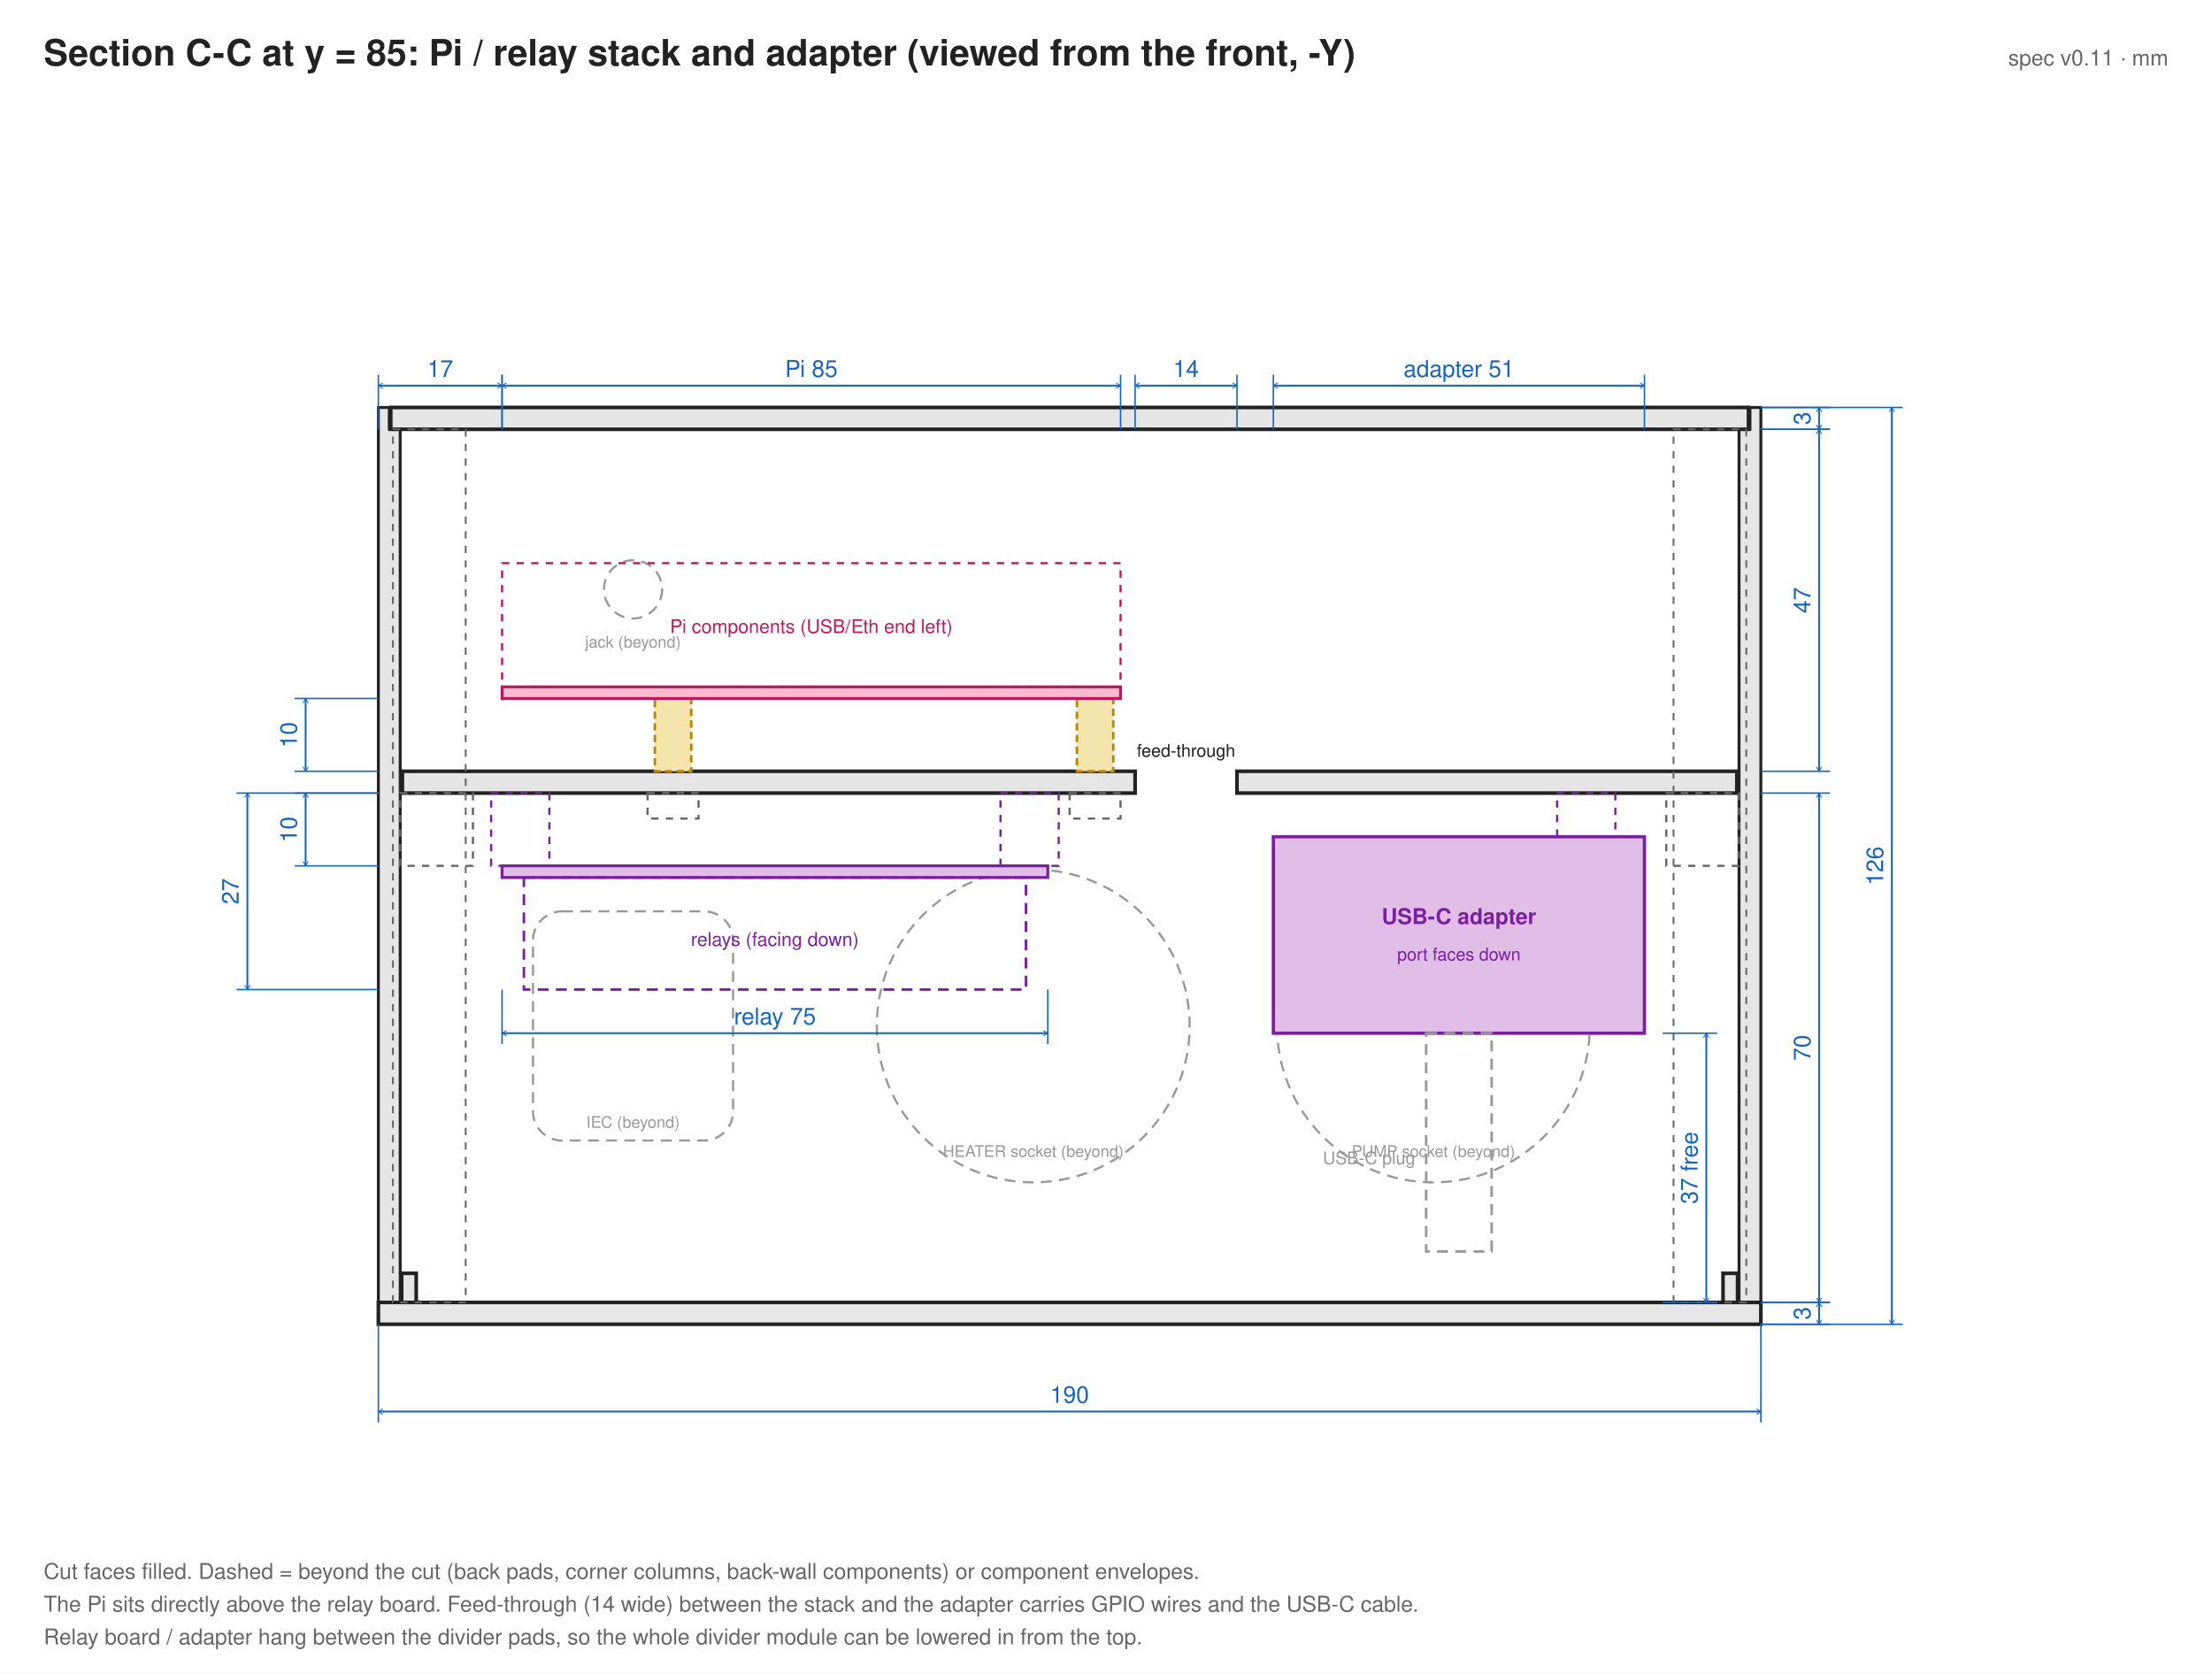
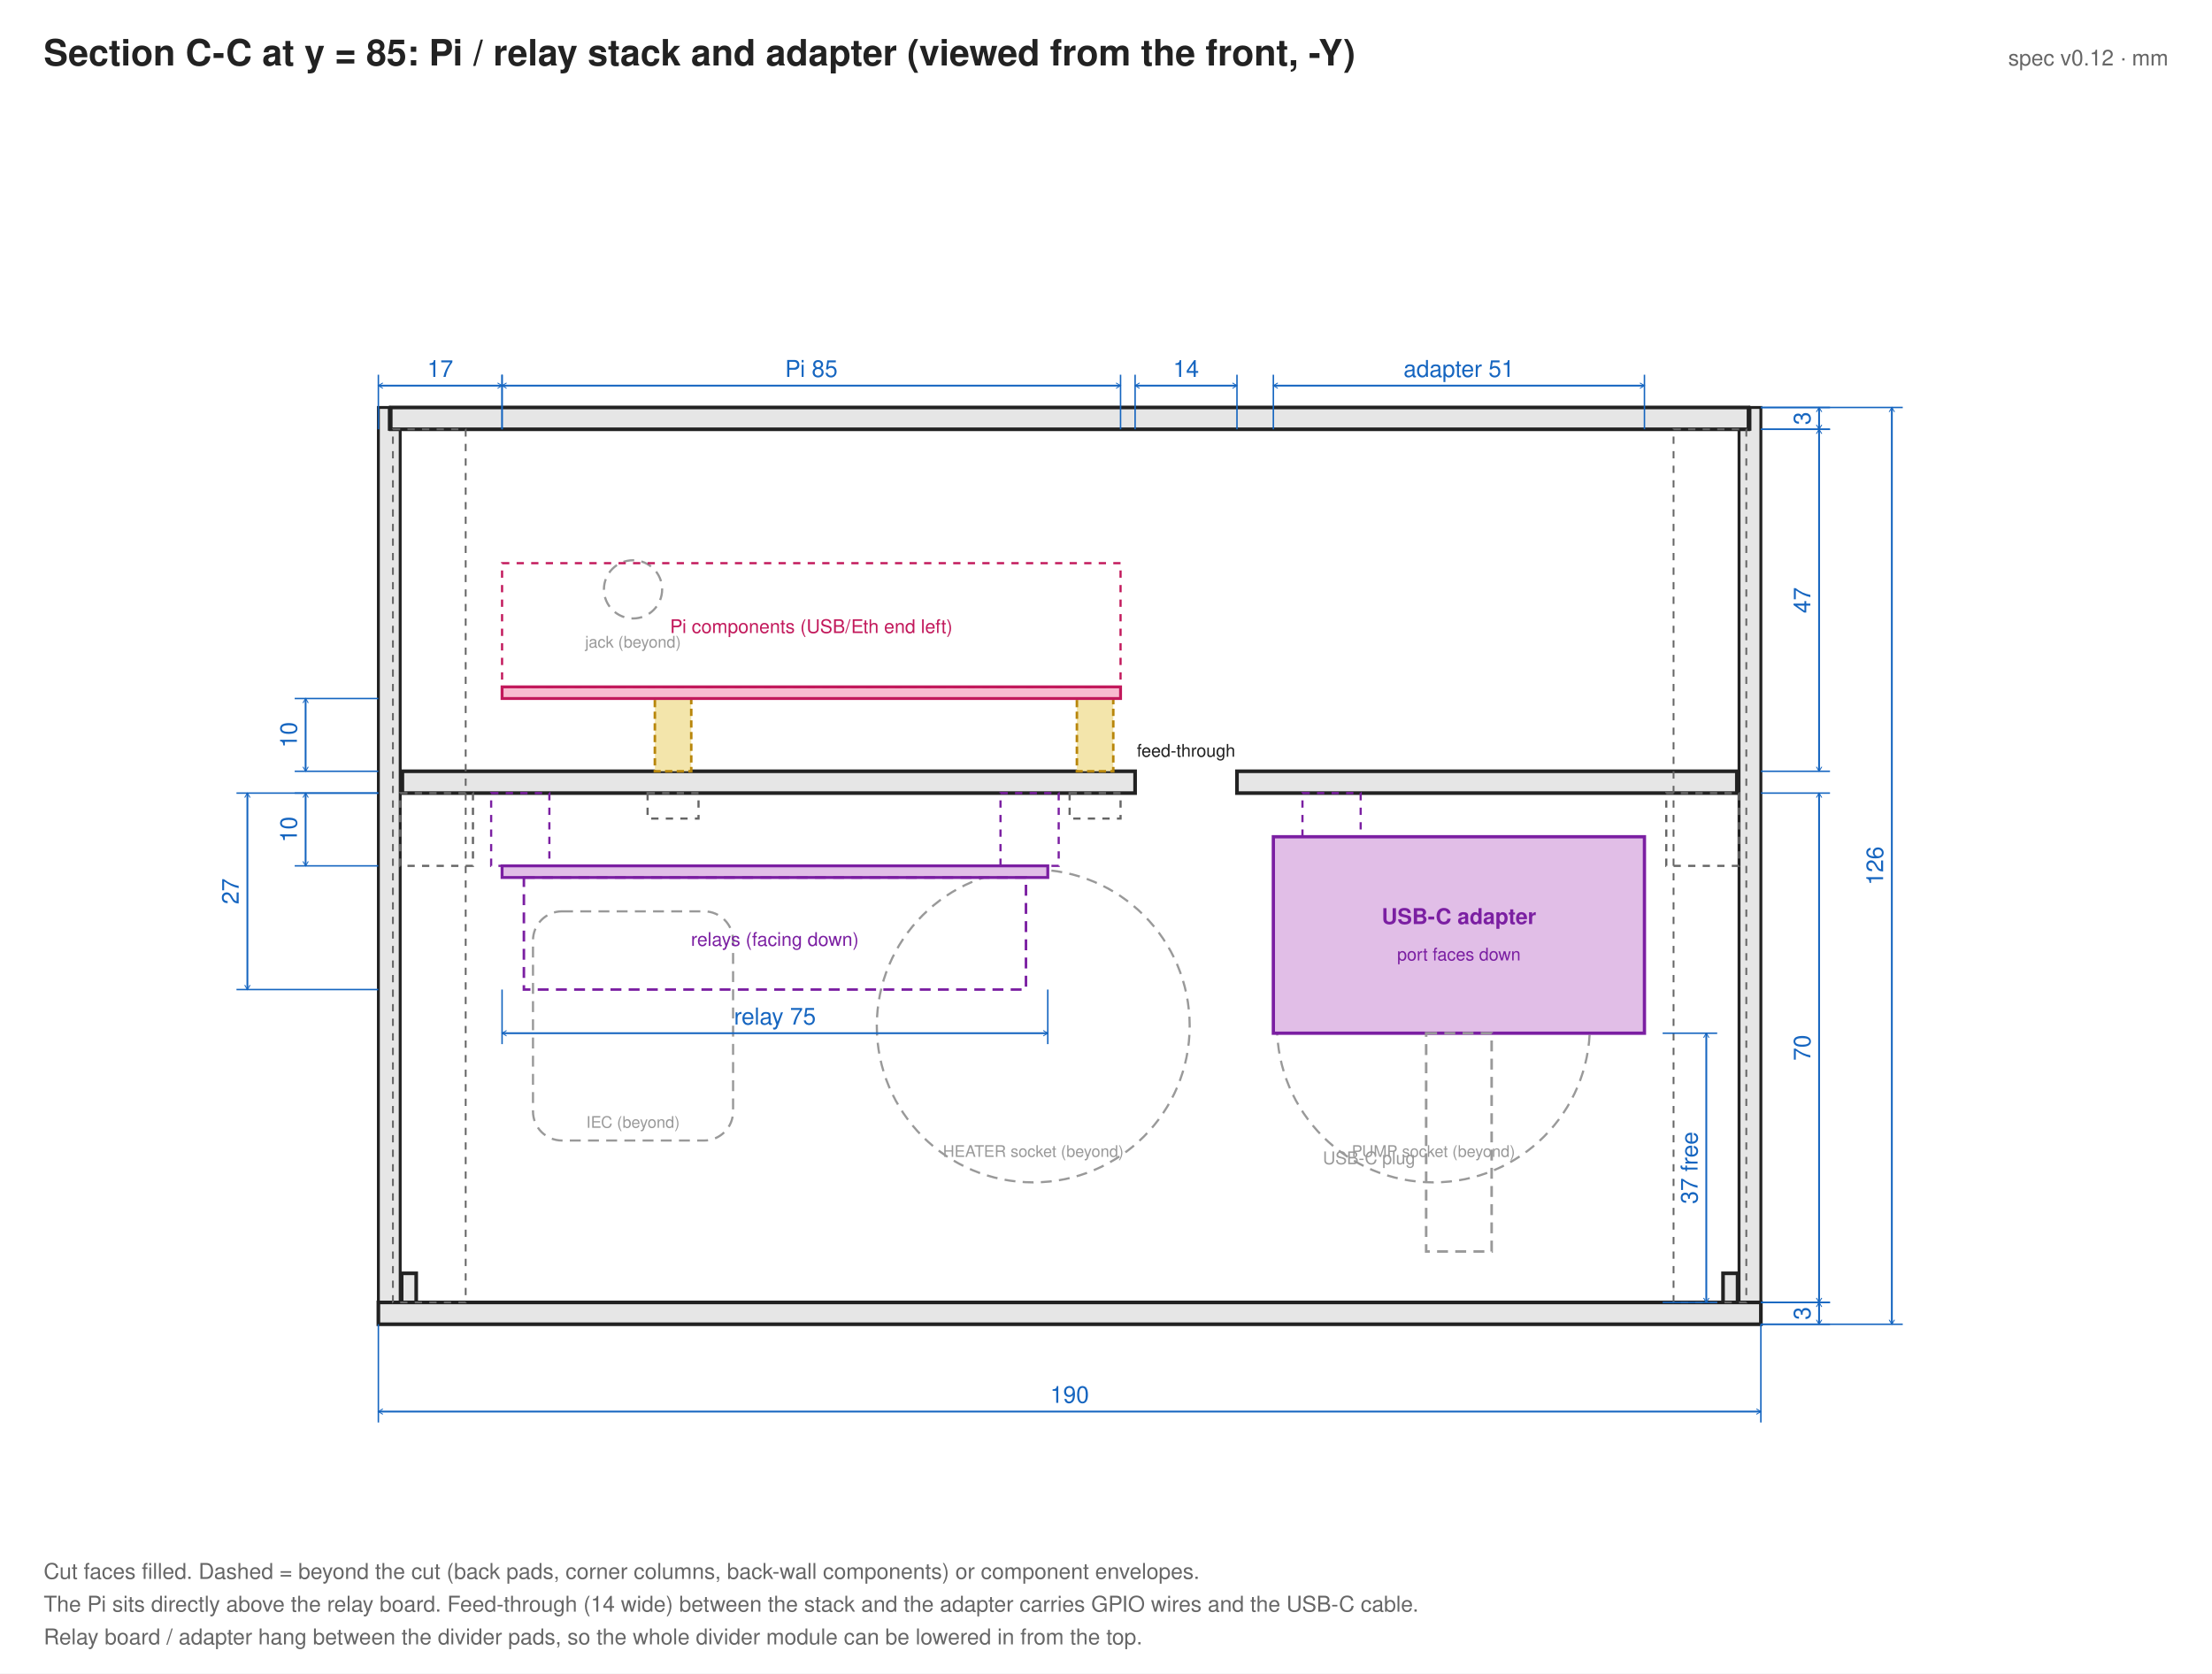
<svg xmlns="http://www.w3.org/2000/svg" width="912" height="690" viewBox="0 0 304.00 230.00">
  <defs>
    <marker id="a" viewBox="0 0 10 10" refX="5" refY="5" markerWidth="5" markerHeight="5" orient="auto-start-reverse">
      <path d="M0,2 L5,5 L0,8" fill="none" stroke="#1565c0" />
    </marker>
  </defs>
  <rect width="100%" height="100%" fill="#fff" />
  <text x="6" y="9" font-size="5" font-weight="bold" font-family="Helvetica, Arial, sans-serif" fill="#222">Section C-C at y = 85: Pi / relay stack and adapter (viewed from the front, -Y)</text>
-   <text x="298.00" y="9" font-size="3" text-anchor="end" fill="#666" font-family="Helvetica, Arial, sans-serif">spec v0.11 · mm</text>
+   <text x="298.00" y="9" font-size="3" text-anchor="end" fill="#666" font-family="Helvetica, Arial, sans-serif">spec v0.12 · mm</text>
  <polygon points="52.00,179.00 55.00,179.00 55.00,59.00 53.50,59.00 53.50,56.00 52.00,56.00" fill="#e6e6e6" stroke="#222" stroke-width="0.4" />
  <rect x="55.20" y="175.00" width="2.00" height="4.00" rx="0" fill="#e6e6e6" stroke="#222" stroke-width="0.5" />
  <polygon points="242.00,179.00 239.00,179.00 239.00,59.00 240.50,59.00 240.50,56.00 242.00,56.00" fill="#e6e6e6" stroke="#222" stroke-width="0.4" />
  <rect x="236.80" y="175.00" width="2.00" height="4.00" rx="0" fill="#e6e6e6" stroke="#222" stroke-width="0.5" />
  <rect x="52.00" y="179.00" width="190.00" height="3.00" rx="0" fill="#e6e6e6" stroke="#222" stroke-width="0.5" />
  <rect x="53.70" y="56.00" width="186.60" height="3.00" rx="0" fill="#e6e6e6" stroke="#222" stroke-width="0.5" />
  <line x1="242.00" y1="182.00" x2="251.50" y2="182.00" stroke="#1565c0" stroke-width="0.2" />
  <line x1="242.00" y1="179.00" x2="251.50" y2="179.00" stroke="#1565c0" stroke-width="0.2" />
  <line x1="250.00" y1="182.00" x2="250.00" y2="179.00" stroke="#1565c0" stroke-width="0.25" marker-start="url(#a)" marker-end="url(#a)" />
  <text x="248.80" y="180.50" font-size="3.2" fill="#1565c0" text-anchor="middle" font-weight="normal" font-family="Helvetica, Arial, sans-serif" transform="rotate(-90 248.80 180.50)">3</text>
  <line x1="242.00" y1="179.00" x2="251.50" y2="179.00" stroke="#1565c0" stroke-width="0.2" />
  <line x1="242.00" y1="109.00" x2="251.50" y2="109.00" stroke="#1565c0" stroke-width="0.2" />
  <line x1="250.00" y1="179.00" x2="250.00" y2="109.00" stroke="#1565c0" stroke-width="0.25" marker-start="url(#a)" marker-end="url(#a)" />
  <text x="248.80" y="144.00" font-size="3.2" fill="#1565c0" text-anchor="middle" font-weight="normal" font-family="Helvetica, Arial, sans-serif" transform="rotate(-90 248.80 144.00)">70</text>
  <line x1="242.00" y1="106.00" x2="251.50" y2="106.00" stroke="#1565c0" stroke-width="0.2" />
  <line x1="242.00" y1="59.00" x2="251.50" y2="59.00" stroke="#1565c0" stroke-width="0.2" />
  <line x1="250.00" y1="106.00" x2="250.00" y2="59.00" stroke="#1565c0" stroke-width="0.25" marker-start="url(#a)" marker-end="url(#a)" />
  <text x="248.80" y="82.50" font-size="3.2" fill="#1565c0" text-anchor="middle" font-weight="normal" font-family="Helvetica, Arial, sans-serif" transform="rotate(-90 248.80 82.50)">47</text>
  <line x1="242.00" y1="59.00" x2="251.50" y2="59.00" stroke="#1565c0" stroke-width="0.2" />
  <line x1="242.00" y1="56.00" x2="251.50" y2="56.00" stroke="#1565c0" stroke-width="0.2" />
  <line x1="250.00" y1="59.00" x2="250.00" y2="56.00" stroke="#1565c0" stroke-width="0.25" marker-start="url(#a)" marker-end="url(#a)" />
  <text x="248.80" y="57.50" font-size="3.2" fill="#1565c0" text-anchor="middle" font-weight="normal" font-family="Helvetica, Arial, sans-serif" transform="rotate(-90 248.80 57.50)">3</text>
  <line x1="242.00" y1="182.00" x2="261.50" y2="182.00" stroke="#1565c0" stroke-width="0.2" />
  <line x1="242.00" y1="56.00" x2="261.50" y2="56.00" stroke="#1565c0" stroke-width="0.2" />
  <line x1="260.00" y1="182.00" x2="260.00" y2="56.00" stroke="#1565c0" stroke-width="0.25" marker-start="url(#a)" marker-end="url(#a)" />
  <text x="258.80" y="119.00" font-size="3.2" fill="#1565c0" text-anchor="middle" font-weight="normal" font-family="Helvetica, Arial, sans-serif" transform="rotate(-90 258.80 119.00)">126</text>
  <line x1="52.00" y1="182.00" x2="52.00" y2="195.50" stroke="#1565c0" stroke-width="0.2" />
  <line x1="242.00" y1="182.00" x2="242.00" y2="195.50" stroke="#1565c0" stroke-width="0.2" />
  <line x1="52.00" y1="194.00" x2="242.00" y2="194.00" stroke="#1565c0" stroke-width="0.25" marker-start="url(#a)" marker-end="url(#a)" />
  <text x="147.00" y="192.80" font-size="3.2" fill="#1565c0" text-anchor="middle" font-weight="normal" font-family="Helvetica, Arial, sans-serif">190</text>
  <rect x="55.30" y="106.00" width="100.70" height="3.00" rx="0" fill="#e6e6e6" stroke="#222" stroke-width="0.5" />
  <rect x="170.00" y="106.00" width="68.70" height="3.00" rx="0" fill="#e6e6e6" stroke="#222" stroke-width="0.5" />
  <text x="163.00" y="104.00" font-size="2.4" fill="#222" text-anchor="middle" font-weight="normal" font-family="Helvetica, Arial, sans-serif">feed-through</text>
  <rect x="55.00" y="109.00" width="10.00" height="10.00" rx="0" fill="none" stroke="#666" stroke-width="0.3" stroke-dasharray="1 1" />
  <rect x="229.00" y="109.00" width="10.00" height="10.00" rx="0" fill="none" stroke="#666" stroke-width="0.3" stroke-dasharray="1 1" />
  <rect x="54.00" y="59.00" width="10.00" height="120.00" rx="0" fill="none" stroke="#666" stroke-width="0.25" stroke-dasharray="1 1" />
  <rect x="230.00" y="59.00" width="10.00" height="120.00" rx="0" fill="none" stroke="#666" stroke-width="0.25" stroke-dasharray="1 1" />
  <rect x="120.50" y="119.50" width="43.00" height="43.00" rx="21.5" fill="none" stroke="#999" stroke-width="0.3" stroke-dasharray="1.5 1" />
  <text x="142.00" y="159.00" font-size="2.2" fill="#999" text-anchor="middle" font-weight="normal" font-family="Helvetica, Arial, sans-serif">HEATER socket (beyond)</text>
  <rect x="175.50" y="119.50" width="43.00" height="43.00" rx="21.5" fill="none" stroke="#999" stroke-width="0.3" stroke-dasharray="1.5 1" />
  <text x="197.00" y="159.00" font-size="2.2" fill="#999" text-anchor="middle" font-weight="normal" font-family="Helvetica, Arial, sans-serif">PUMP socket (beyond)</text>
  <rect x="73.25" y="125.25" width="27.50" height="31.50" rx="4" fill="none" stroke="#999" stroke-width="0.3" stroke-dasharray="1.5 1" />
  <text x="87.00" y="155.00" font-size="2.2" fill="#999" text-anchor="middle" font-weight="normal" font-family="Helvetica, Arial, sans-serif">IEC (beyond)</text>
  <circle cx="87.00" cy="81.00" r="4" fill="none" stroke="#999" stroke-width="0.3" stroke-dasharray="1.5 1" />
  <text x="87.00" y="89.00" font-size="2.2" fill="#999" text-anchor="middle" font-weight="normal" font-family="Helvetica, Arial, sans-serif">jack (beyond)</text>
  <rect x="90.00" y="96.00" width="5.00" height="10.00" rx="0" fill="#f3e5ab" stroke="#b8860b" stroke-width="0.35" stroke-dasharray="1 0.6" />
  <rect x="89.00" y="109.00" width="7.00" height="3.50" rx="0" fill="none" stroke="#666" stroke-width="0.3" stroke-dasharray="1 1" />
  <rect x="148.00" y="96.00" width="5.00" height="10.00" rx="0" fill="#f3e5ab" stroke="#b8860b" stroke-width="0.35" stroke-dasharray="1 0.6" />
  <rect x="147.00" y="109.00" width="7.00" height="3.50" rx="0" fill="none" stroke="#666" stroke-width="0.3" stroke-dasharray="1 1" />
  <rect x="69.00" y="94.40" width="85.00" height="1.60" rx="0" fill="#f8bbd0" stroke="#c2185b" stroke-width="0.4" />
  <rect x="69.00" y="77.40" width="85.00" height="17.00" rx="0" fill="none" stroke="#c2185b" stroke-width="0.3" stroke-dasharray="1 1" />
  <text x="111.50" y="87.00" font-size="2.6" fill="#c2185b" text-anchor="middle" font-weight="normal" font-family="Helvetica, Arial, sans-serif">Pi components (USB/Eth end left)</text>
  <rect x="67.50" y="109.00" width="8.00" height="10.00" rx="0" fill="none" stroke="#7b1fa2" stroke-width="0.3" stroke-dasharray="1 1" />
  <rect x="137.50" y="109.00" width="8.00" height="10.00" rx="0" fill="none" stroke="#7b1fa2" stroke-width="0.3" stroke-dasharray="1 1" />
  <rect x="69.00" y="119.00" width="75.00" height="1.60" rx="0" fill="#e1bee7" stroke="#7b1fa2" stroke-width="0.4" />
  <rect x="72.00" y="120.60" width="69.00" height="15.40" rx="0" fill="none" stroke="#7b1fa2" stroke-width="0.35" stroke-dasharray="1.5 1" />
  <text x="106.50" y="130.00" font-size="2.6" fill="#7b1fa2" text-anchor="middle" font-weight="normal" font-family="Helvetica, Arial, sans-serif">relays (facing down)</text>
-   <rect x="214.00" y="109.00" width="8.00" height="6.00" rx="0" fill="none" stroke="#7b1fa2" stroke-width="0.3" stroke-dasharray="1 1" />
+   <rect x="179.00" y="109.00" width="8.00" height="6.00" rx="0" fill="none" stroke="#7b1fa2" stroke-width="0.3" stroke-dasharray="1 1" />
  <rect x="175.00" y="115.00" width="51.00" height="27.00" rx="0" fill="#e1bee7" stroke="#7b1fa2" stroke-width="0.45" />
  <text x="200.50" y="127.00" font-size="3" fill="#7b1fa2" text-anchor="middle" font-weight="bold" font-family="Helvetica, Arial, sans-serif">USB-C adapter</text>
  <text x="200.50" y="132.00" font-size="2.4" fill="#7b1fa2" text-anchor="middle" font-weight="normal" font-family="Helvetica, Arial, sans-serif">port faces down</text>
  <rect x="196.00" y="142.00" width="9.00" height="30.00" rx="0" fill="none" stroke="#999" stroke-width="0.35" stroke-dasharray="1.5 1" />
  <text x="194.50" y="160.00" font-size="2.4" fill="#999" text-anchor="end" font-weight="normal" font-family="Helvetica, Arial, sans-serif">USB-C plug</text>
  <line x1="52.00" y1="59.00" x2="52.00" y2="51.50" stroke="#1565c0" stroke-width="0.2" />
  <line x1="69.00" y1="59.00" x2="69.00" y2="51.50" stroke="#1565c0" stroke-width="0.2" />
  <line x1="52.00" y1="53.00" x2="69.00" y2="53.00" stroke="#1565c0" stroke-width="0.25" marker-start="url(#a)" marker-end="url(#a)" />
  <text x="60.50" y="51.80" font-size="3.2" fill="#1565c0" text-anchor="middle" font-weight="normal" font-family="Helvetica, Arial, sans-serif">17</text>
  <line x1="69.00" y1="59.00" x2="69.00" y2="51.50" stroke="#1565c0" stroke-width="0.2" />
  <line x1="154.00" y1="59.00" x2="154.00" y2="51.50" stroke="#1565c0" stroke-width="0.2" />
  <line x1="69.00" y1="53.00" x2="154.00" y2="53.00" stroke="#1565c0" stroke-width="0.25" marker-start="url(#a)" marker-end="url(#a)" />
  <text x="111.50" y="51.80" font-size="3.2" fill="#1565c0" text-anchor="middle" font-weight="normal" font-family="Helvetica, Arial, sans-serif">Pi 85</text>
  <line x1="156.00" y1="59.00" x2="156.00" y2="51.50" stroke="#1565c0" stroke-width="0.2" />
  <line x1="170.00" y1="59.00" x2="170.00" y2="51.50" stroke="#1565c0" stroke-width="0.2" />
  <line x1="156.00" y1="53.00" x2="170.00" y2="53.00" stroke="#1565c0" stroke-width="0.25" marker-start="url(#a)" marker-end="url(#a)" />
  <text x="163.00" y="51.80" font-size="3.2" fill="#1565c0" text-anchor="middle" font-weight="normal" font-family="Helvetica, Arial, sans-serif">14</text>
  <line x1="175.00" y1="59.00" x2="175.00" y2="51.50" stroke="#1565c0" stroke-width="0.2" />
  <line x1="226.00" y1="59.00" x2="226.00" y2="51.50" stroke="#1565c0" stroke-width="0.2" />
  <line x1="175.00" y1="53.00" x2="226.00" y2="53.00" stroke="#1565c0" stroke-width="0.25" marker-start="url(#a)" marker-end="url(#a)" />
  <text x="200.50" y="51.80" font-size="3.2" fill="#1565c0" text-anchor="middle" font-weight="normal" font-family="Helvetica, Arial, sans-serif">adapter 51</text>
  <line x1="69.00" y1="136.00" x2="69.00" y2="143.50" stroke="#1565c0" stroke-width="0.2" />
  <line x1="144.00" y1="136.00" x2="144.00" y2="143.50" stroke="#1565c0" stroke-width="0.2" />
  <line x1="69.00" y1="142.00" x2="144.00" y2="142.00" stroke="#1565c0" stroke-width="0.25" marker-start="url(#a)" marker-end="url(#a)" />
  <text x="106.50" y="140.80" font-size="3.2" fill="#1565c0" text-anchor="middle" font-weight="normal" font-family="Helvetica, Arial, sans-serif">relay 75</text>
  <line x1="52.00" y1="106.00" x2="40.50" y2="106.00" stroke="#1565c0" stroke-width="0.2" />
  <line x1="52.00" y1="96.00" x2="40.50" y2="96.00" stroke="#1565c0" stroke-width="0.2" />
  <line x1="42.00" y1="106.00" x2="42.00" y2="96.00" stroke="#1565c0" stroke-width="0.25" marker-start="url(#a)" marker-end="url(#a)" />
  <text x="40.80" y="101.00" font-size="3.2" fill="#1565c0" text-anchor="middle" font-weight="normal" font-family="Helvetica, Arial, sans-serif" transform="rotate(-90 40.80 101.00)">10</text>
  <line x1="52.00" y1="119.00" x2="40.50" y2="119.00" stroke="#1565c0" stroke-width="0.2" />
  <line x1="52.00" y1="109.00" x2="40.50" y2="109.00" stroke="#1565c0" stroke-width="0.2" />
  <line x1="42.00" y1="119.00" x2="42.00" y2="109.00" stroke="#1565c0" stroke-width="0.25" marker-start="url(#a)" marker-end="url(#a)" />
  <text x="40.80" y="114.00" font-size="3.2" fill="#1565c0" text-anchor="middle" font-weight="normal" font-family="Helvetica, Arial, sans-serif" transform="rotate(-90 40.80 114.00)">10</text>
  <line x1="52.00" y1="136.00" x2="32.50" y2="136.00" stroke="#1565c0" stroke-width="0.2" />
  <line x1="52.00" y1="109.00" x2="32.50" y2="109.00" stroke="#1565c0" stroke-width="0.2" />
  <line x1="34.00" y1="136.00" x2="34.00" y2="109.00" stroke="#1565c0" stroke-width="0.25" marker-start="url(#a)" marker-end="url(#a)" />
  <text x="32.80" y="122.50" font-size="3.2" fill="#1565c0" text-anchor="middle" font-weight="normal" font-family="Helvetica, Arial, sans-serif" transform="rotate(-90 32.80 122.50)">27</text>
  <line x1="228.50" y1="179.00" x2="236.00" y2="179.00" stroke="#1565c0" stroke-width="0.2" />
  <line x1="228.50" y1="142.00" x2="236.00" y2="142.00" stroke="#1565c0" stroke-width="0.2" />
  <line x1="234.50" y1="179.00" x2="234.50" y2="142.00" stroke="#1565c0" stroke-width="0.25" marker-start="url(#a)" marker-end="url(#a)" />
  <text x="233.30" y="160.50" font-size="3.2" fill="#1565c0" text-anchor="middle" font-weight="normal" font-family="Helvetica, Arial, sans-serif" transform="rotate(-90 233.30 160.50)">37 free</text>
  <text x="6" y="226.00" font-size="3" fill="#666" font-family="Helvetica, Arial, sans-serif">Relay board / adapter hang between the divider pads, so the whole divider module can be lowered in from the top.</text>
  <text x="6" y="221.50" font-size="3" fill="#666" font-family="Helvetica, Arial, sans-serif">The Pi sits directly above the relay board. Feed-through (14 wide) between the stack and the adapter carries GPIO wires and the USB-C cable.</text>
  <text x="6" y="217.00" font-size="3" fill="#666" font-family="Helvetica, Arial, sans-serif">Cut faces filled. Dashed = beyond the cut (back pads, corner columns, back-wall components) or component envelopes.</text>
</svg>
